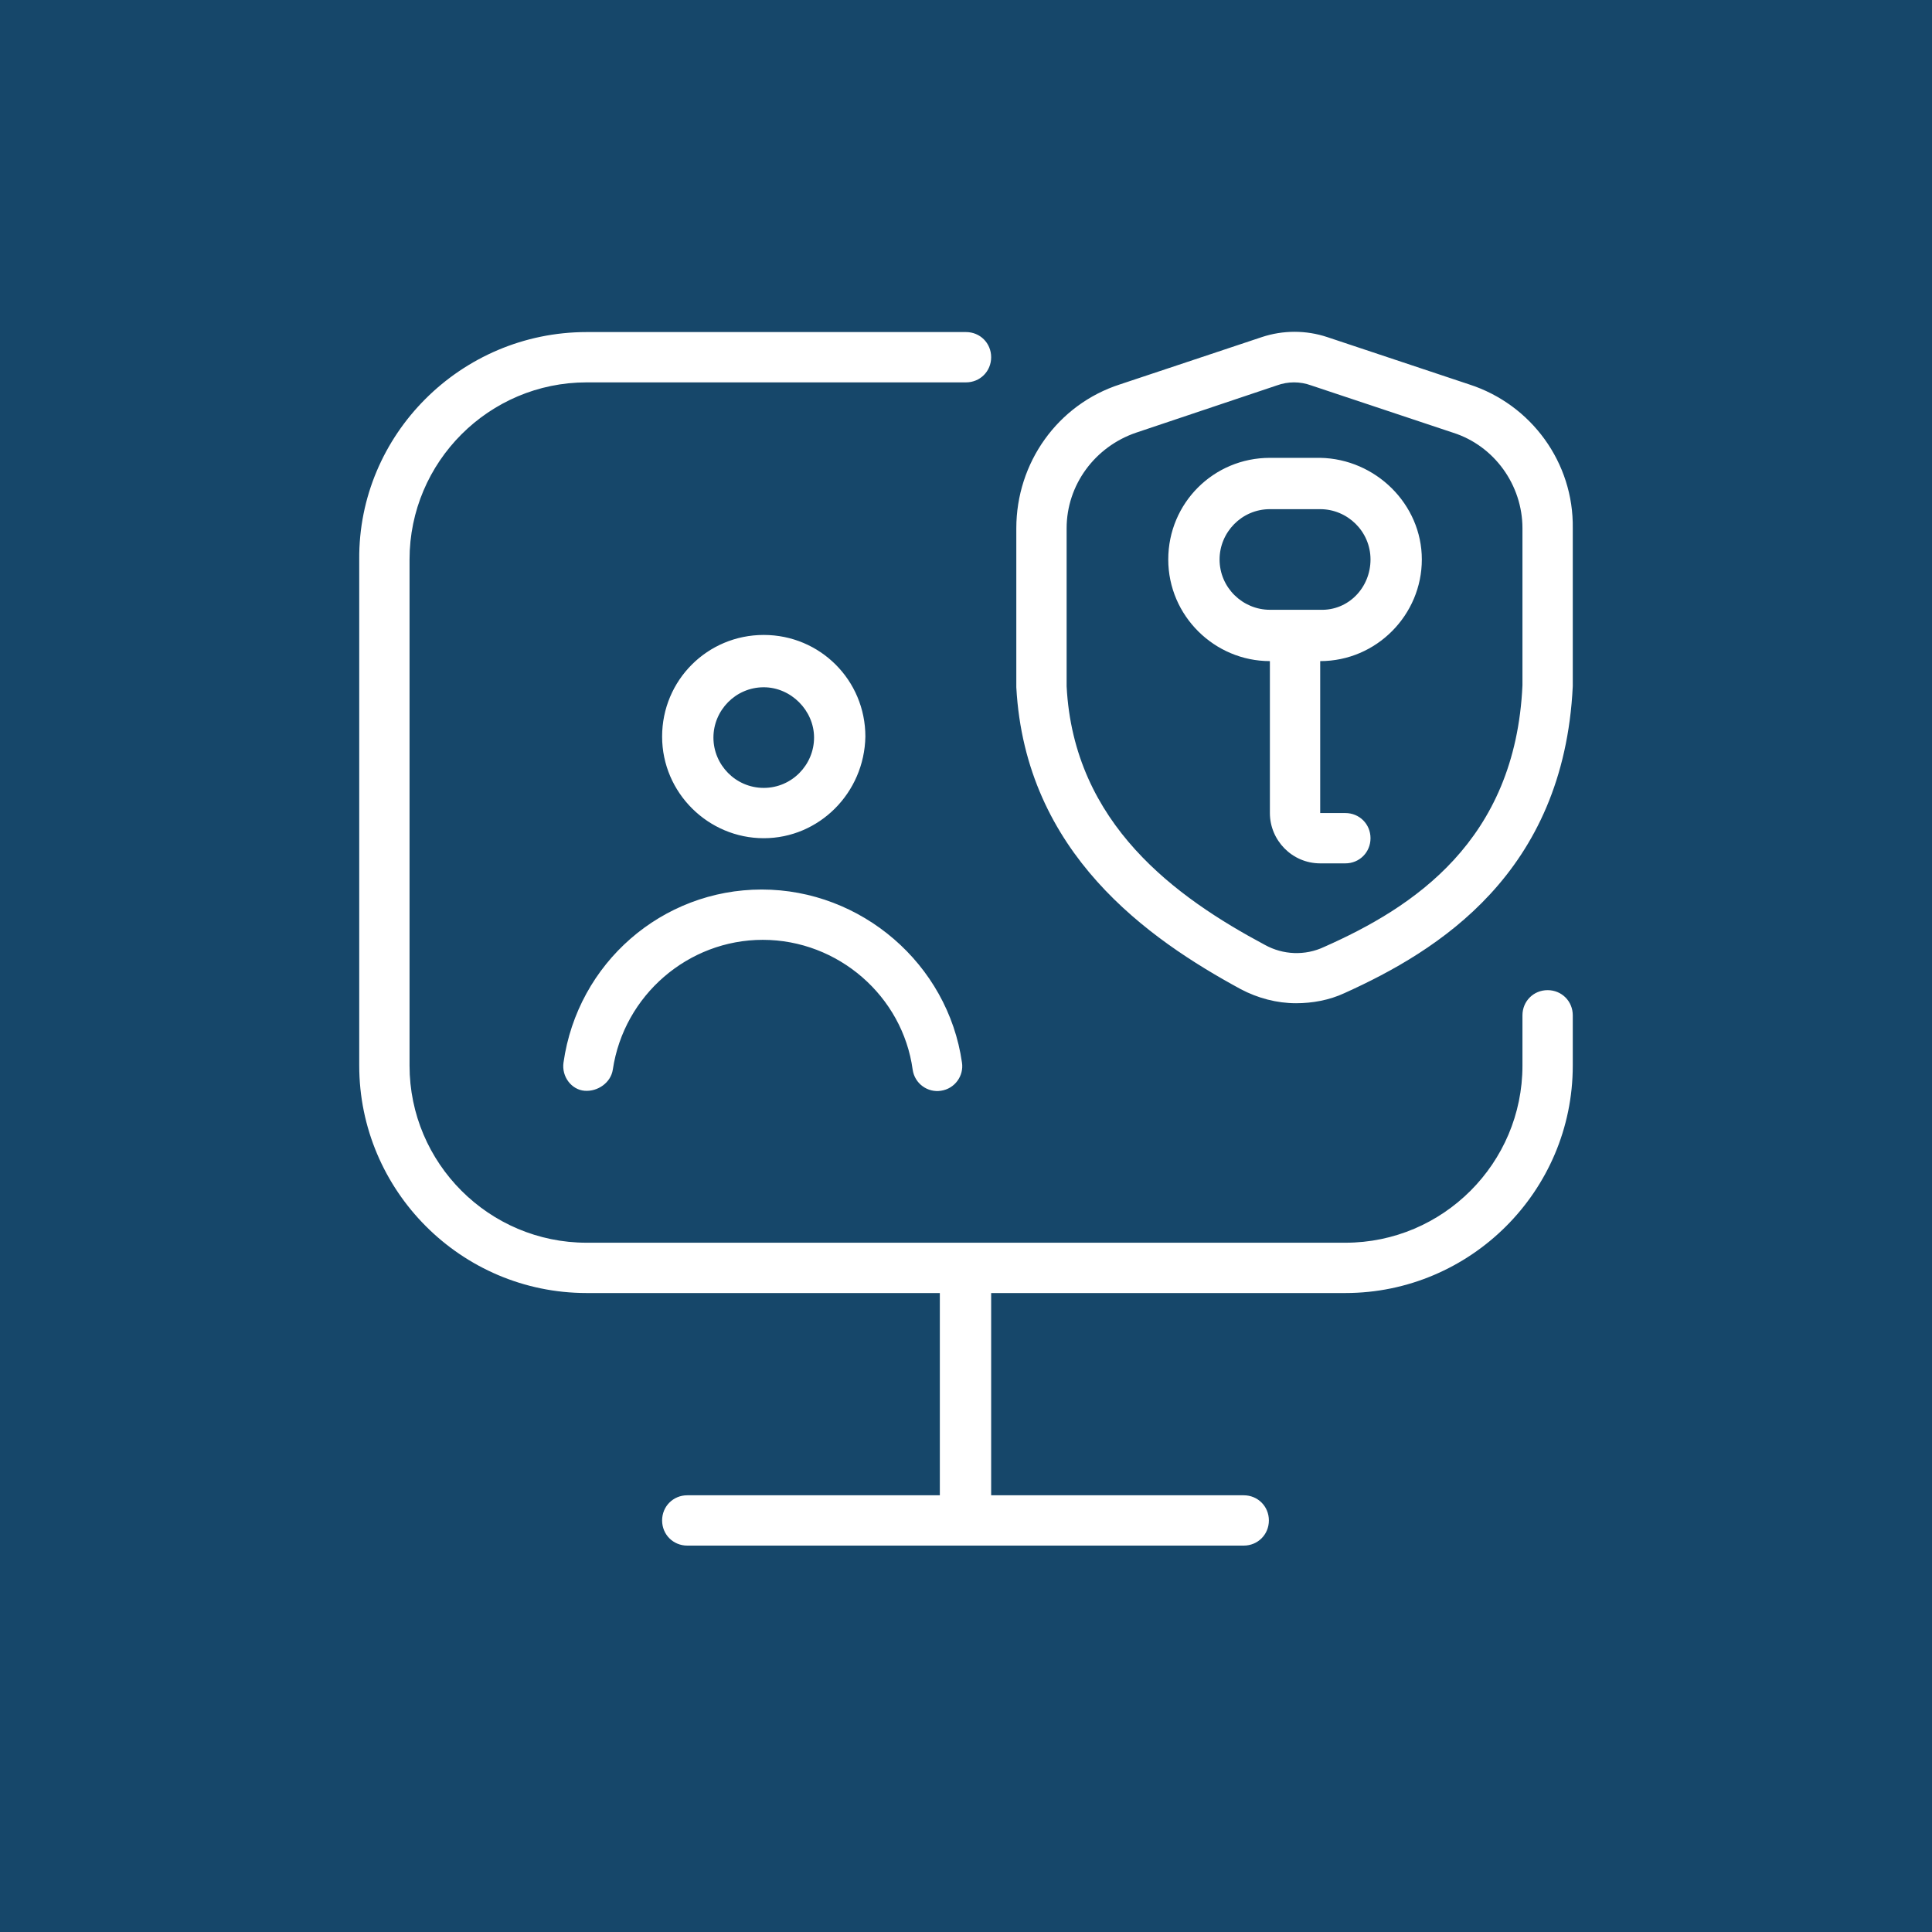
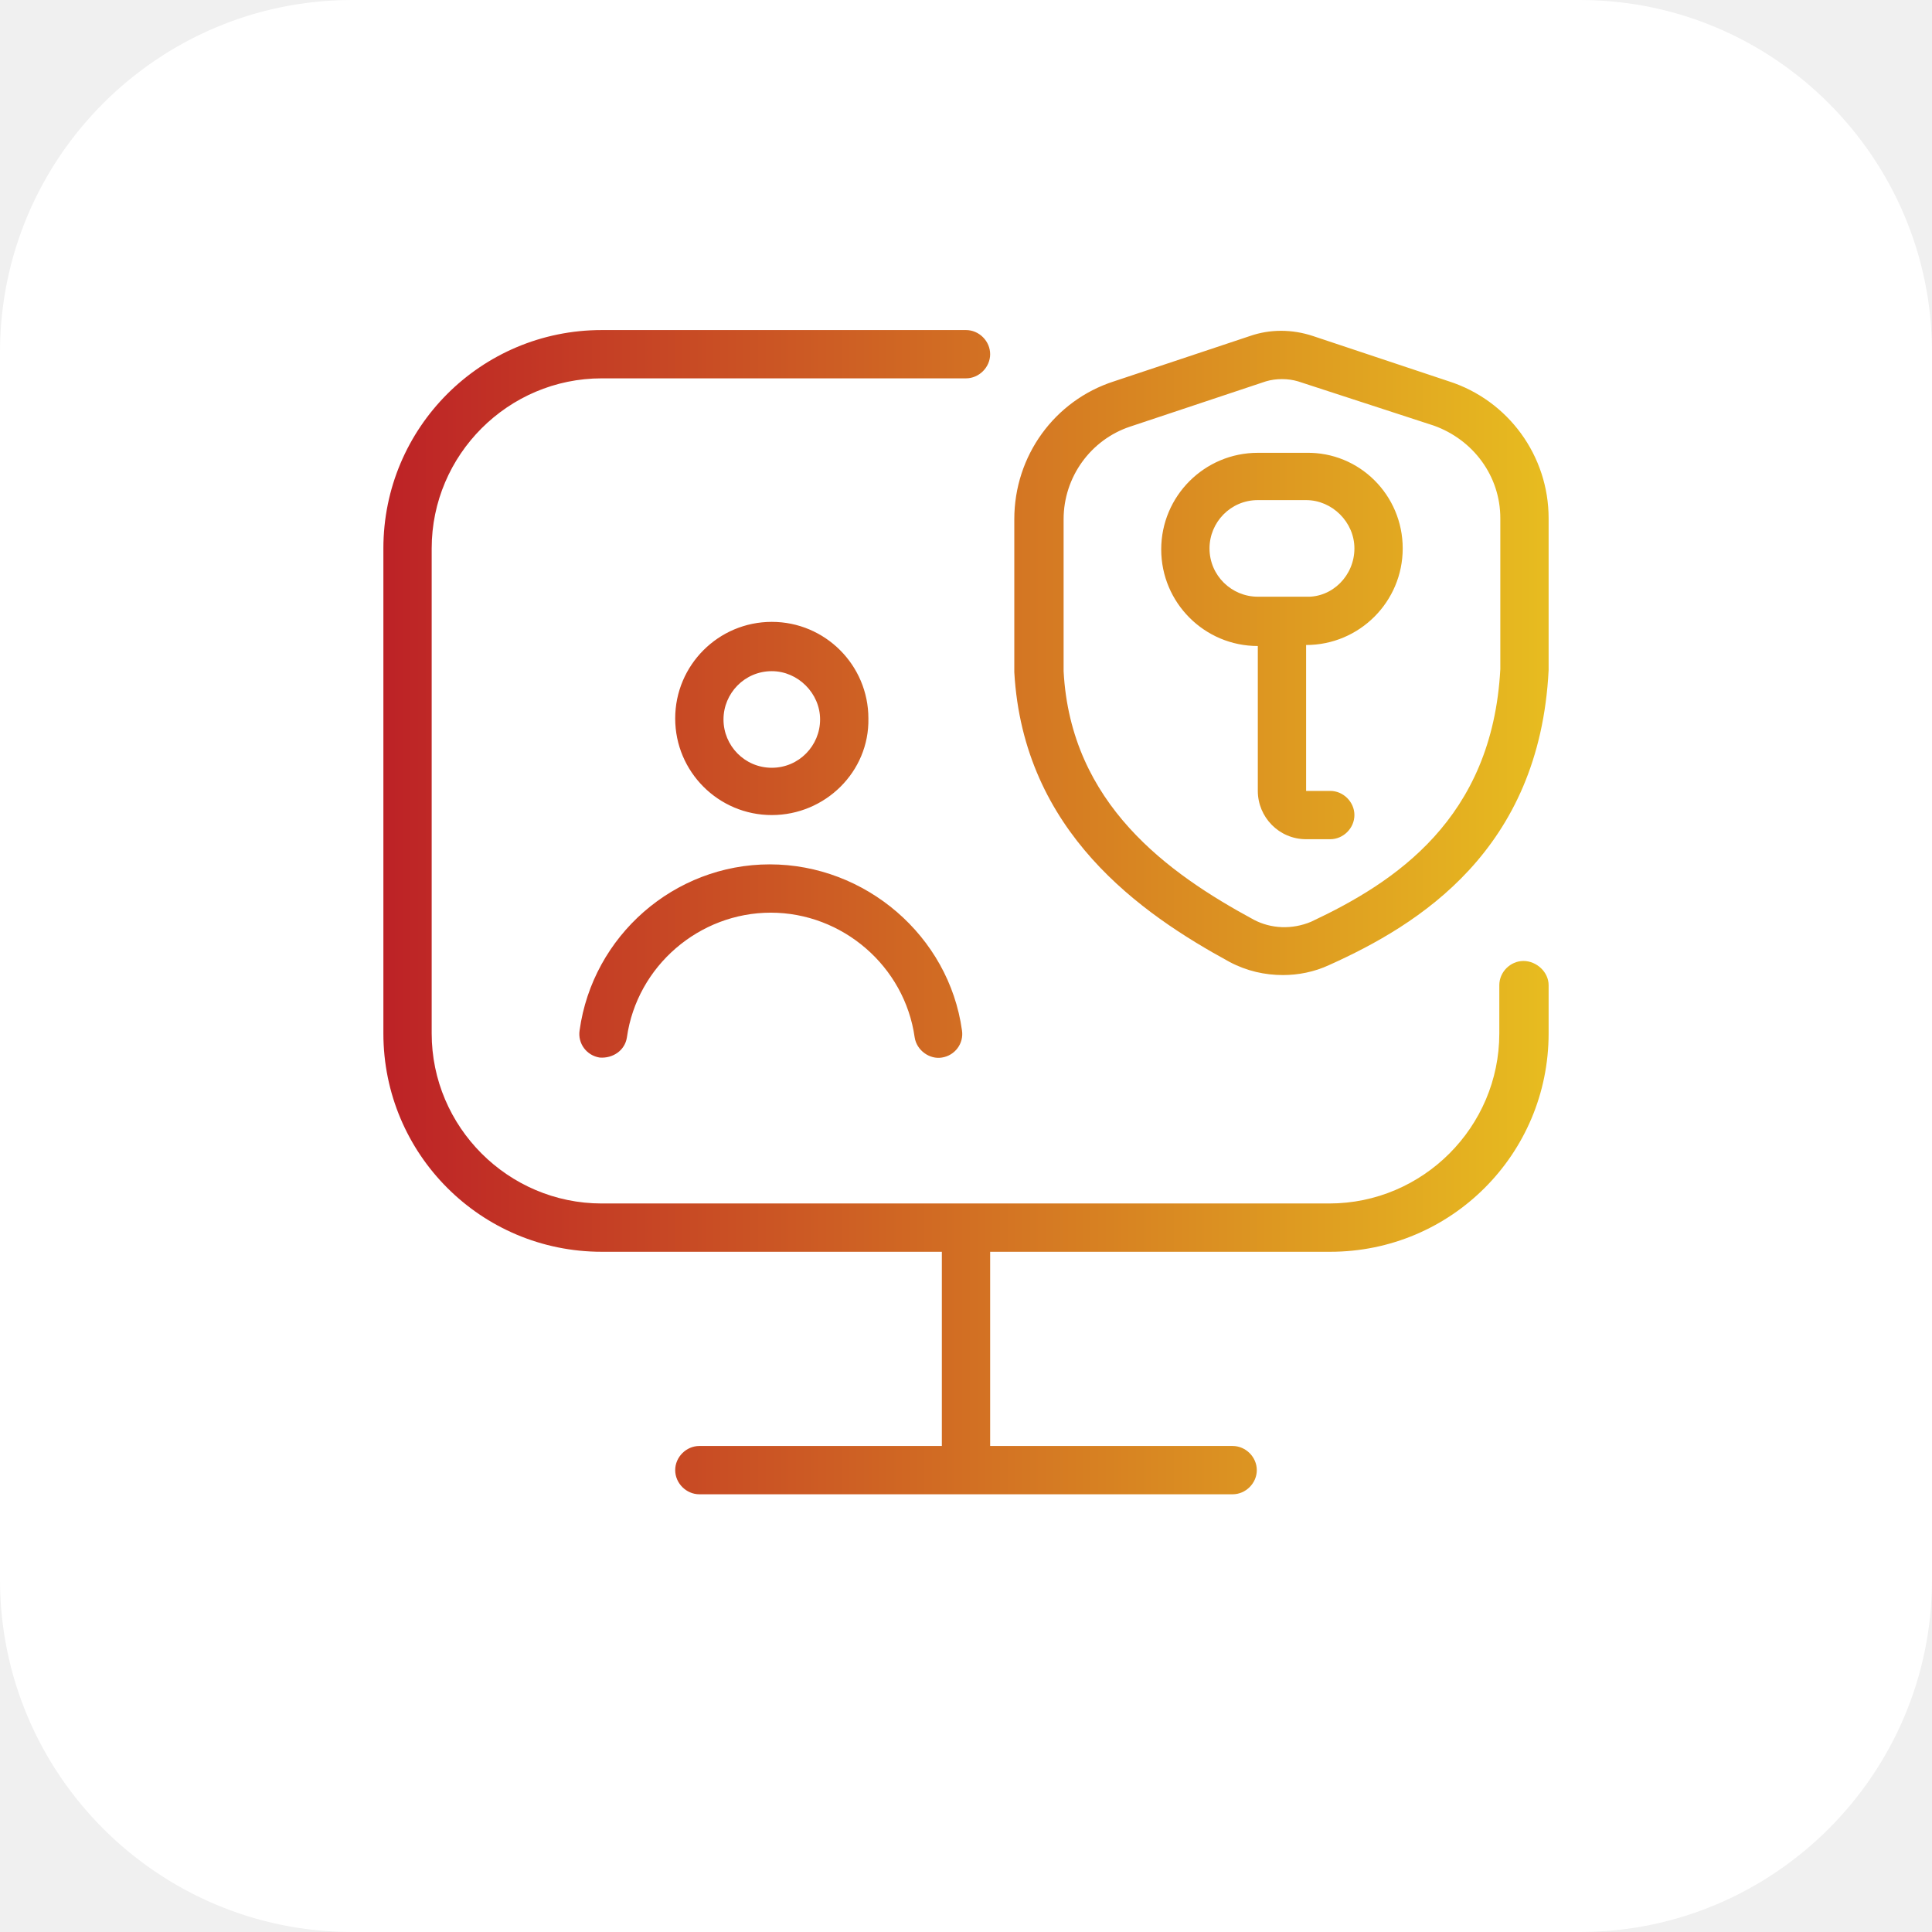
<svg xmlns="http://www.w3.org/2000/svg" version="1.1" id="Layer_1" x="0px" y="0px" viewBox="0 0 192 192" style="enable-background:new 0 0 192 192;" xml:space="preserve">
  <style type="text/css">
- 	.st0{fill:#16476A;}
- 	.st1{fill:#FFFFFF;}
+ 	.st0{fill:#FFFFFF;}
+ 	.st1{fill:url(#SVGID_1_);}
</style>
-   <rect class="st0" width="192" height="192" />
-   <path class="st1" d="M156.3,100.9v5c0,12.5-10.2,22.6-22.6,22.6H98.5v20.1h25.1c1.4,0,2.5,1.1,2.5,2.5c0,1.4-1.1,2.5-2.5,2.5H68.3  c-1.4,0-2.5-1.1-2.5-2.5c0-1.4,1.1-2.5,2.5-2.5h25.1v-20.1H58.3c-12.5,0-22.6-10.2-22.6-22.6V55.6C35.6,43.2,45.8,33,58.3,33H96  c1.4,0,2.5,1.1,2.5,2.5S97.4,38,96,38H58.3c-9.7,0-17.6,7.9-17.6,17.6v50.3c0,9.7,7.9,17.6,17.6,17.6h75.4c9.7,0,17.6-7.9,17.6-17.6  v-5c0-1.4,1.1-2.5,2.5-2.5C155.2,98.4,156.3,99.5,156.3,100.9z M156.3,52.5v15.7c-0.9,18.6-13.4,26.3-22.7,30.5  c-1.5,0.7-3.2,1-4.8,1c-1.9,0-3.8-0.5-5.5-1.4c-9.2-5-21.4-13.5-22.3-30V52.5c0-6.5,4.1-12.3,10.3-14.3l14.1-4.7  c2.1-0.7,4.4-0.7,6.5,0l14.1,4.7C152.2,40.2,156.4,46,156.3,52.5L156.3,52.5z M151.3,68.1V52.5c0-4.3-2.8-8.2-6.9-9.5l-14.1-4.7  c-1.1-0.4-2.3-0.4-3.4,0L112.9,43c-4.1,1.4-6.9,5.2-6.9,9.5v15.7c0.7,13.7,10.9,21,19.7,25.7c1.8,1,4,1.1,5.9,0.2  C140.4,90.2,150.6,83.6,151.3,68.1L151.3,68.1z M75.9,83.3c-5.5,0-10.1-4.5-10.1-10.1s4.5-10.1,10.1-10.1s10.1,4.5,10.1,10.1  C85.9,78.8,81.4,83.3,75.9,83.3z M75.9,78.3c2.8,0,5-2.3,5-5s-2.3-5-5-5c-2.8,0-5,2.3-5,5C70.9,76,73.1,78.3,75.9,78.3z M56,105.6  c-0.2,1.4,0.8,2.7,2.1,2.8c1.3,0.1,2.6-0.8,2.8-2.1c1.1-7.4,7.5-12.9,14.9-12.9c7.5,0,13.9,5.6,14.9,12.9c0.2,1.4,1.5,2.3,2.8,2.1  c1.4-0.2,2.3-1.5,2.1-2.8c-1.4-9.8-10-17.2-19.9-17.2S57.4,95.7,56,105.6z M141.3,55.6c0,5.5-4.5,10.1-10.1,10.1v15.1h2.5  c1.4,0,2.5,1.1,2.5,2.5c0,1.4-1.1,2.5-2.5,2.5h-2.5c-2.8,0-5-2.3-5-5V65.7c-5.5,0-10.1-4.5-10.1-10.1s4.5-10.1,10.1-10.1h5  C136.7,45.6,141.3,50.1,141.3,55.6z M136.2,55.6c0-2.8-2.3-5-5-5h-5c-2.8,0-5,2.3-5,5c0,2.8,2.3,5,5,5h5  C134,60.7,136.2,58.4,136.2,55.6z" />
+   <path class="st0" d="M35,0h122c19.3,0,35,15.7,35,35v122c0,19.3-15.7,35-35,35H35c-19.3,0-35-15.7-35-35V35C0,15.7,15.7,0,35,0z" />
+   <linearGradient id="SVGID_1_" gradientUnits="userSpaceOnUse" x1="38.148" y1="90.704" x2="153.852" y2="90.704">
+     <stop offset="0" style="stop-color:#BD2226" />
+     <stop offset="1" style="stop-color:#E7BC20" />
+   </linearGradient>
+   <path class="st1" d="M153.9,97.9v4.8c0,12-9.7,21.7-21.7,21.7H98.4v19.3h24.1c1.3,0,2.4,1.1,2.4,2.4s-1.1,2.4-2.4,2.4H69.5  c-1.3,0-2.4-1.1-2.4-2.4s1.1-2.4,2.4-2.4h24.1v-19.3H59.8c-12,0-21.7-9.7-21.7-21.7V54.5c0-12,9.7-21.7,21.7-21.7H96  c1.3,0,2.4,1.1,2.4,2.4s-1.1,2.4-2.4,2.4H59.8c-9.3,0-16.9,7.6-16.9,16.9v48.2c0,9.3,7.6,16.9,16.9,16.9h72.3  c9.3,0,16.9-7.6,16.9-16.9v-4.8c0-1.3,1.1-2.4,2.4-2.4S153.9,96.6,153.9,97.9z M153.9,51.5v15.1C153,84.5,141,91.9,132.1,95.9  c-1.5,0.7-3.1,1-4.6,1c-1.8,0-3.6-0.4-5.3-1.3c-8.8-4.8-20.5-12.9-21.4-28.8V51.6c0-6.3,4-11.8,9.9-13.7l13.5-4.5  c2-0.7,4.2-0.7,6.3,0l13.5,4.5C149.9,39.8,153.9,45.3,153.9,51.5L153.9,51.5z M149.1,66.5v-15c0-4.2-2.7-7.8-6.6-9.2L129,37.9  c-1-0.3-2.2-0.3-3.2,0l-13.5,4.5c-3.9,1.3-6.6,5-6.6,9.2v15.1c0.7,13.2,10.4,20.1,18.9,24.7c1.7,0.9,3.8,1,5.7,0.2  C138.6,87.7,148.3,81.4,149.1,66.5L149.1,66.5z M76.7,81c-5.3,0-9.6-4.3-9.6-9.6s4.3-9.6,9.6-9.6s9.6,4.3,9.6,9.6  C86.4,76.7,82,81,76.7,81z M76.7,76.3c2.7,0,4.8-2.2,4.8-4.8c0-2.6-2.2-4.8-4.8-4.8c-2.7,0-4.8,2.2-4.8,4.8  C71.9,74.1,74,76.3,76.7,76.3z M57.6,102.4c-0.2,1.3,0.7,2.5,2,2.7c1.3,0.1,2.5-0.7,2.7-2c1-7.1,7.2-12.4,14.3-12.4  c7.1,0,13.3,5.3,14.3,12.4c0.2,1.3,1.5,2.2,2.7,2c1.3-0.2,2.2-1.4,2-2.7c-1.3-9.4-9.6-16.5-19.1-16.5S58.9,93,57.6,102.4z   M139.4,54.5c0,5.3-4.3,9.6-9.6,9.6v14.5h2.4c1.3,0,2.4,1.1,2.4,2.4s-1.1,2.4-2.4,2.4h-2.4c-2.7,0-4.8-2.2-4.8-4.8V64.2  c-5.3,0-9.6-4.3-9.6-9.6s4.3-9.6,9.6-9.6h4.8C135.1,44.9,139.4,49.2,139.4,54.5z M134.6,54.5c0-2.6-2.2-4.8-4.8-4.8h-4.8  c-2.7,0-4.8,2.2-4.8,4.8c0,2.7,2.2,4.8,4.8,4.8h4.8C132.4,59.4,134.6,57.2,134.6,54.5z" />
</svg>
